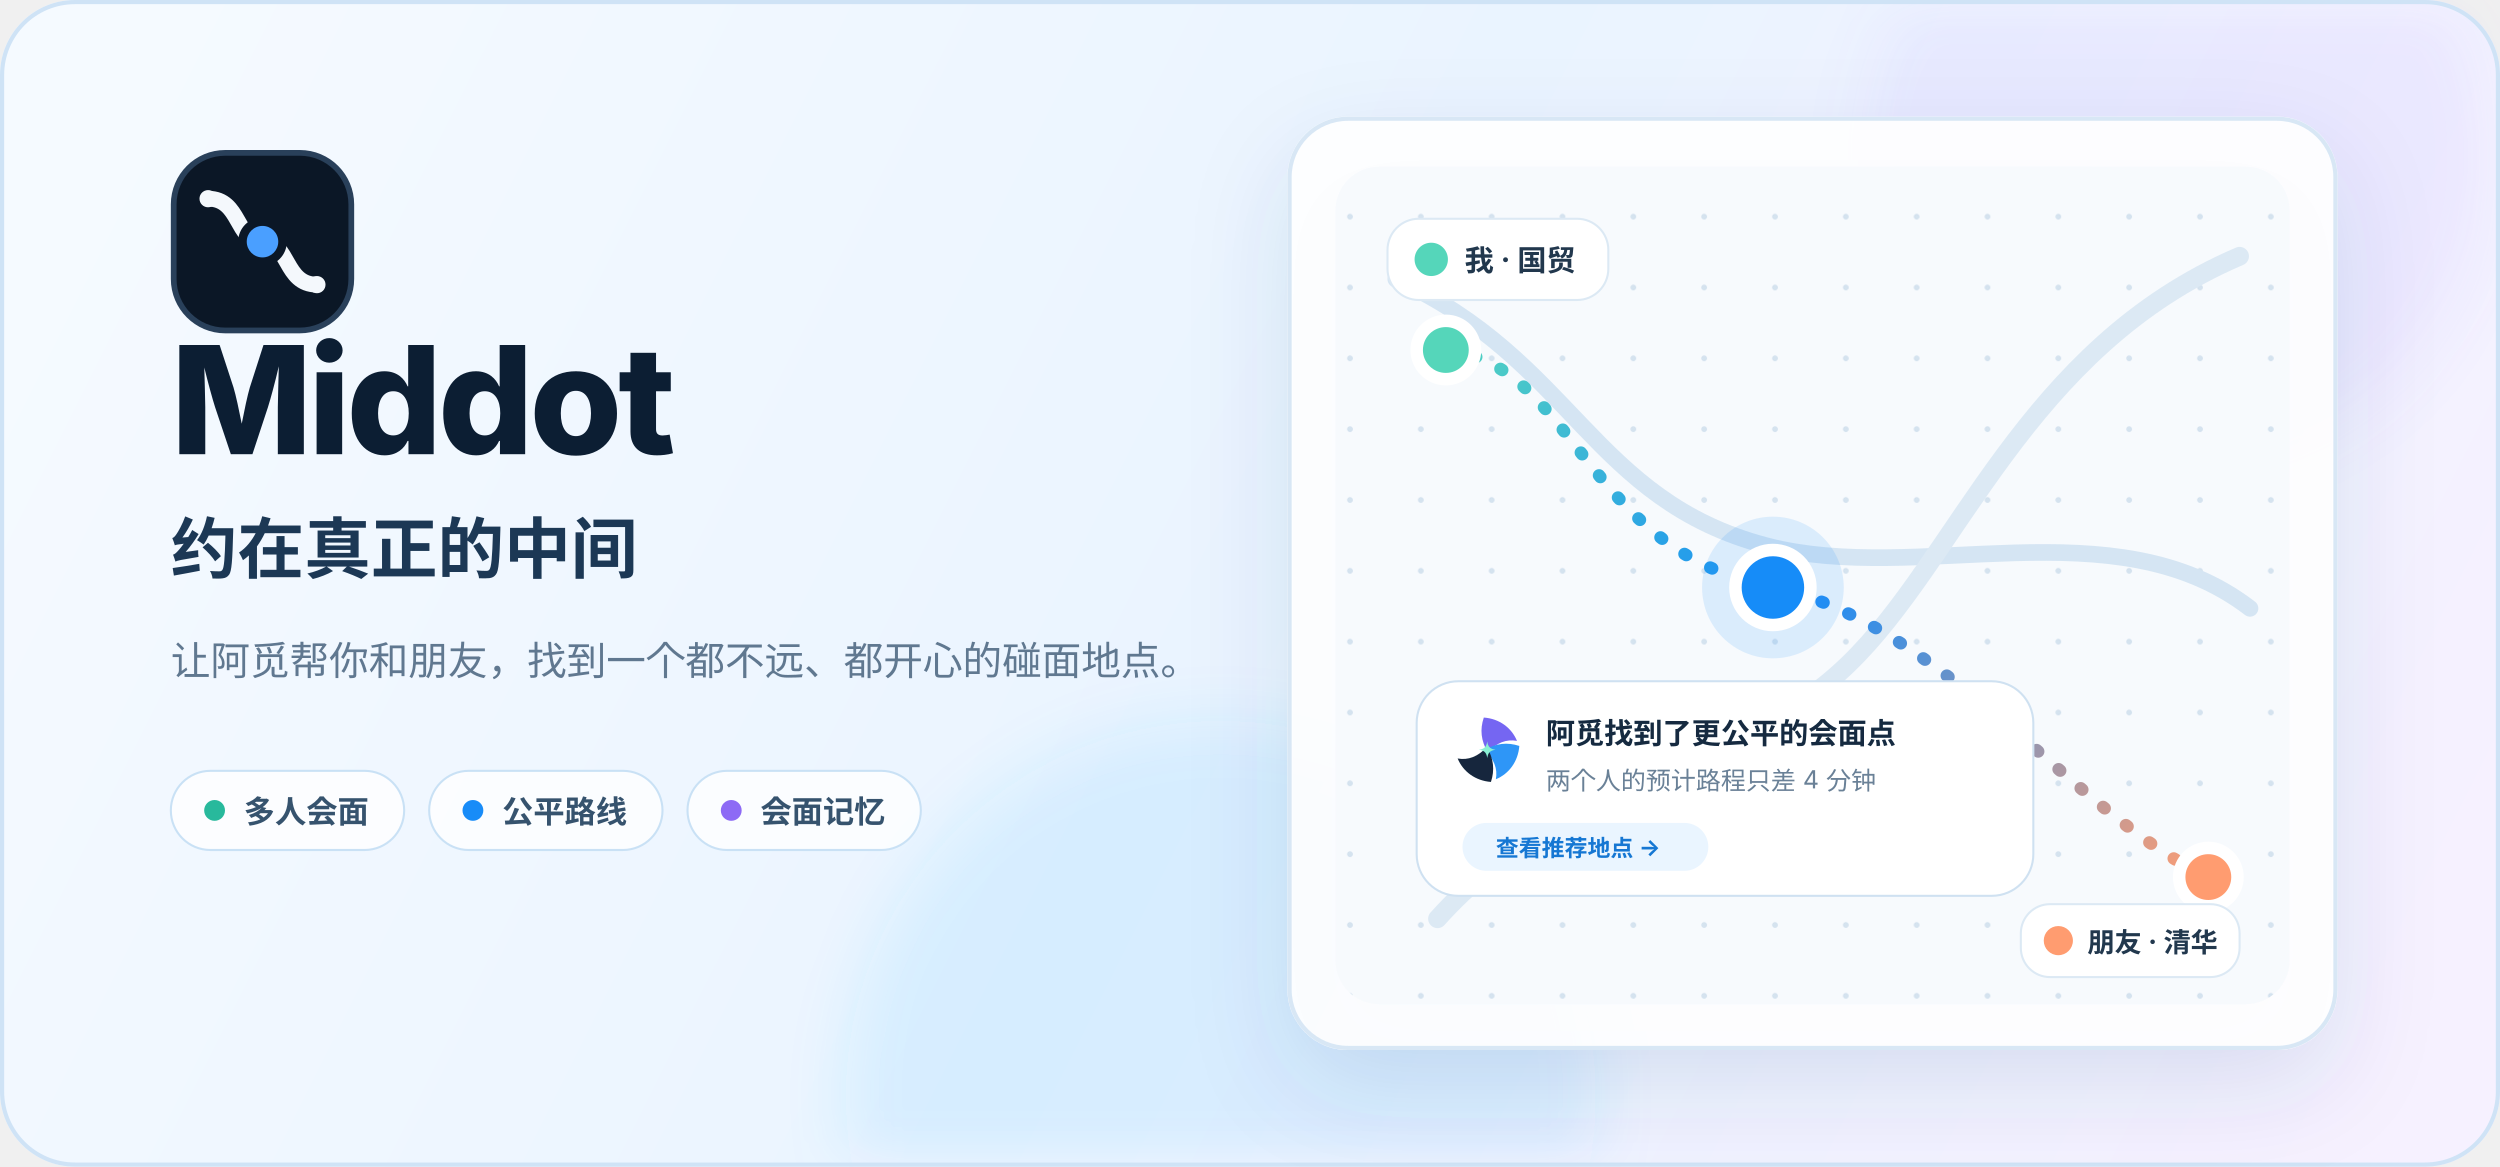
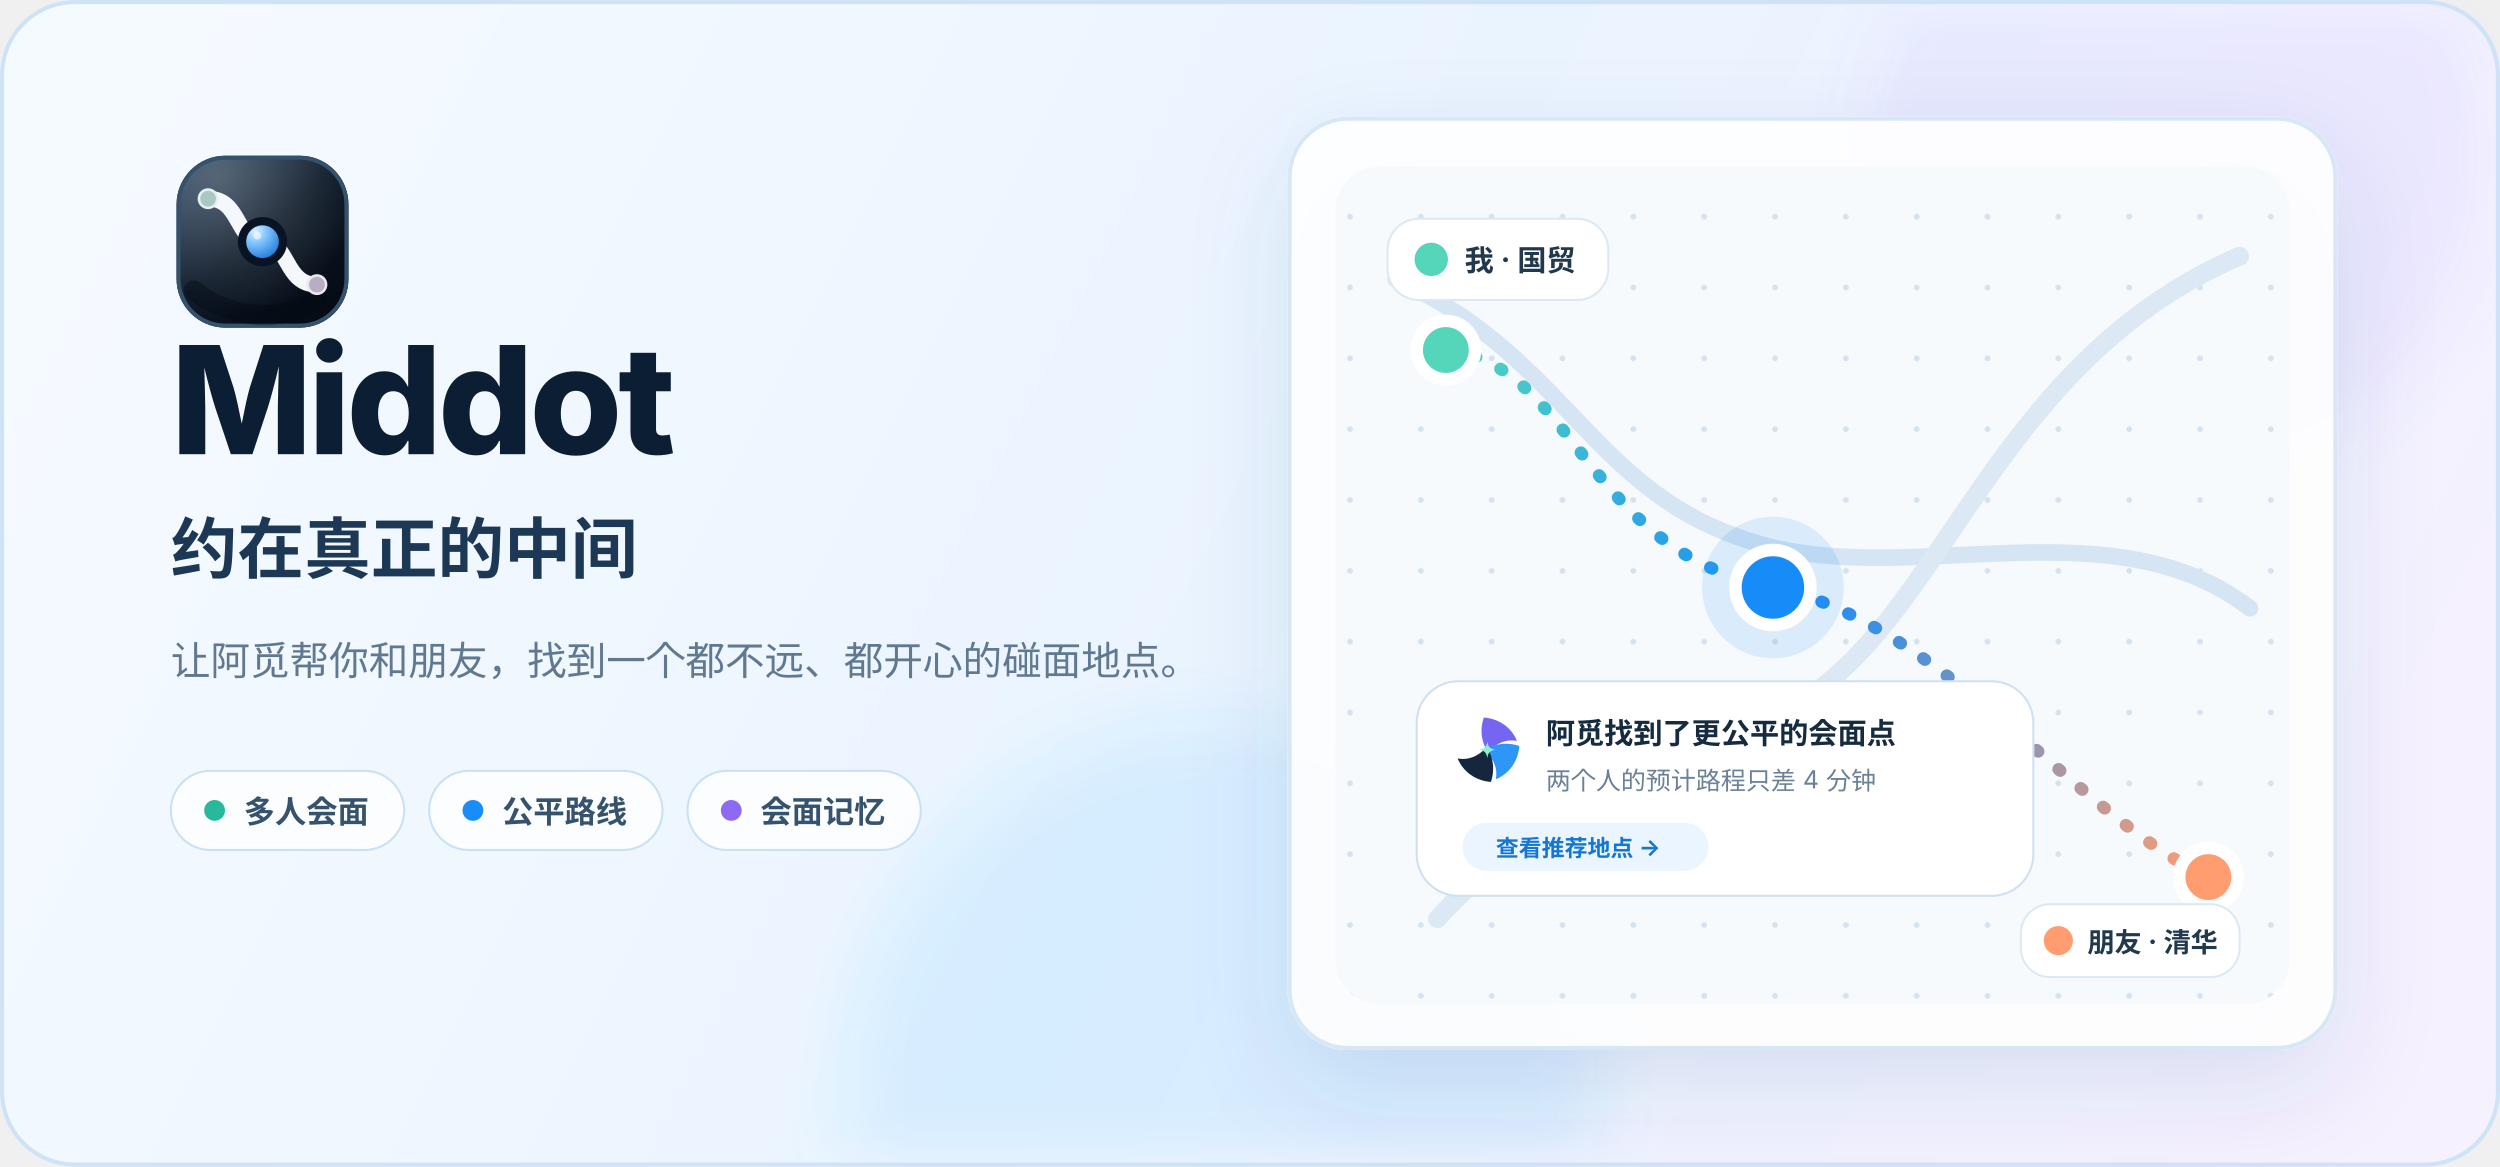
<svg xmlns="http://www.w3.org/2000/svg" width="1200" height="560" viewBox="0 0 1200 560" fill="none" role="img" aria-labelledby="title desc">
  <defs>
    <linearGradient id="bg" x1="70" y1="18" x2="1128" y2="548" gradientUnits="userSpaceOnUse">
      <stop stop-color="#F5FAFF" />
      <stop offset="0.5" stop-color="#EAF4FF" />
      <stop offset="1" stop-color="#F6F1FF" />
    </linearGradient>
    <linearGradient id="blue" x1="101" y1="70" x2="260" y2="259" gradientUnits="userSpaceOnUse">
      <stop stop-color="#6BC2FF" />
      <stop offset="0.5" stop-color="#1688F8" />
      <stop offset="1" stop-color="#005DCB" />
    </linearGradient>
+     <linearGradient id="midHeroBg" x1="7" y1="4" x2="57" y2="61" gradientUnits="userSpaceOnUse">
+       <stop stop-color="#203A55" />
+       <stop offset=".46" stop-color="#0B1726" />
+       <stop offset="1" stop-color="#040A12" />
+     </linearGradient>
+     <radialGradient id="midHeroGlass" cx="0" cy="0" r="1" gradientUnits="userSpaceOnUse" gradientTransform="translate(17 10) rotate(48) scale(49)">
+       <stop stop-color="white" stop-opacity=".26" />
+       <stop offset="1" stop-color="white" stop-opacity="0" />
+     </radialGradient>
+     <radialGradient id="midHeroCore" cx="0" cy="0" r="1" gradientUnits="userSpaceOnUse" gradientTransform="translate(29.5 28.5) rotate(51) scale(10)">
+       <stop stop-color="#DDF1FF" />
+       <stop offset=".4" stop-color="#83C4FF" />
+       <stop offset="1" stop-color="#247EDB" />
+     </radialGradient>
    <linearGradient id="ami" x1="16" y1="14" x2="52" y2="52" gradientUnits="userSpaceOnUse">
      <stop stop-color="#83BEFF" />
      <stop offset="0.48" stop-color="#3188F5" />
      <stop offset="1" stop-color="#6357D9" />
    </linearGradient>
    <linearGradient id="route" x1="707" y1="130" x2="1050" y2="432" gradientUnits="userSpaceOnUse">
      <stop stop-color="#57D8BC" />
      <stop offset="0.48" stop-color="#188CF8" />
      <stop offset="1" stop-color="#FF9D72" />
    </linearGradient>
    <filter id="shadow" x="-40" y="-40" width="1280" height="660" filterUnits="userSpaceOnUse">
      <feDropShadow dx="0" dy="18" stdDeviation="24" flood-color="#1B4F8A" flood-opacity="0.12" />
    </filter>
    <filter id="soft" x="-50%" y="-50%" width="200%" height="200%">
      <feGaussianBlur stdDeviation="14" />
    </filter>
    <pattern id="grid" width="34" height="34" patternUnits="userSpaceOnUse">
      <circle cx="2" cy="2" r="1.4" fill="#B7CDE3" fill-opacity="0.52" />
    </pattern>
  </defs>
  <rect width="1200" height="560" rx="36" fill="url(#bg)" />
  <circle cx="1045" cy="75" r="150" fill="#9B7BFF" fill-opacity="0.09" filter="url(#soft)" />
  <circle cx="586" cy="526" r="180" fill="#36B8FF" fill-opacity="0.11" filter="url(#soft)" />
  <rect x="1" y="1" width="1198" height="558" rx="35" stroke="#CFE3F6" stroke-width="2" />
  <g transform="translate(82 72) scale(1.375)">
-     <rect x="1" y="1" width="62" height="62" rx="18" fill="#0B1726" />
-     <rect x="1" y="1" width="62" height="62" rx="18" stroke="#29405A" stroke-width="2" />
+     <rect x="2" y="2" width="60" height="60" rx="17" fill="url(#midHeroBg)" />
+     <rect x="2.7" y="2.7" width="58.6" height="58.6" rx="16.3" fill="url(#midHeroGlass)" />
+     <rect x="2.7" y="2.7" width="58.6" height="58.6" rx="16.3" stroke="#35516B" stroke-width="1.4" />
+     <path d="M8 49C17 57 37 62 51 52" stroke="#020811" stroke-opacity=".4" stroke-width="7" stroke-linecap="round" />
    <path d="M13 17C24.5 17 22.5 32 32 32C41.5 32 39.5 47 51 47" stroke="#F4F8FC" stroke-width="5.5" stroke-linecap="round" />
-     <circle cx="13" cy="17" r="3" fill="#F4F8FC" />
-     <circle cx="51" cy="47" r="3" fill="#F4F8FC" />
-     <circle cx="32" cy="32" r="8.5" fill="#0B1726" />
-     <circle cx="32" cy="32" r="5.5" fill="#4A9FFF" />
+     <circle cx="13" cy="17" r="3.2" fill="#A9C7C3" stroke="#E4F0EE" stroke-width=".9" />
+     <circle cx="51" cy="47" r="3.2" fill="#B6AFC4" stroke="#ECE8F1" stroke-width=".9" />
+     <circle cx="32" cy="32" r="8.6" fill="#081423" />
+     <circle cx="32" cy="32" r="5.7" fill="url(#midHeroCore)" />
+     <circle cx="30.2" cy="29.9" r="1.35" fill="white" fill-opacity=".55" />
  </g>
  <text x="82" y="218" fill="#0C1E33" font-family="Inter, -apple-system, BlinkMacSystemFont, 'Segoe UI', sans-serif" font-size="72" font-weight="760" letter-spacing="-2">Middot</text>
  <text x="82" y="275" fill="#1C3855" font-family="Inter, -apple-system, BlinkMacSystemFont, 'PingFang SC', sans-serif" font-size="32" font-weight="650">约在真正的中间</text>
  <text x="82" y="324" fill="#607890" font-family="Inter, -apple-system, BlinkMacSystemFont, 'PingFang SC', sans-serif" font-size="19">让阿觅帮你和朋友，找到一个都不远、都开心的碰面地点。</text>
  <g font-family="Inter, -apple-system, BlinkMacSystemFont, 'PingFang SC', sans-serif" font-size="15" font-weight="620">
    <rect x="82" y="370" width="112" height="38" rx="19" fill="white" fill-opacity="0.78" stroke="#C9E1F5" />
    <circle cx="103" cy="389" r="5" fill="#28B99C" />
    <text x="117" y="395" fill="#36536E">多人会面</text>
    <rect x="206" y="370" width="112" height="38" rx="19" fill="white" fill-opacity="0.78" stroke="#C9E1F5" />
    <circle cx="227" cy="389" r="5" fill="#188CF8" />
    <text x="241" y="395" fill="#36536E">公平路线</text>
    <rect x="330" y="370" width="112" height="38" rx="19" fill="white" fill-opacity="0.78" stroke="#C9E1F5" />
    <circle cx="351" cy="389" r="5" fill="#8D6AF5" />
    <text x="365" y="395" fill="#36536E">会面记忆</text>
  </g>
  <g filter="url(#shadow)">
    <rect x="618" y="56" width="504" height="448" rx="29" fill="white" fill-opacity="0.9" />
    <rect x="619" y="57" width="502" height="446" rx="28" stroke="#D8E7F5" stroke-width="2" />
    <rect x="641" y="80" width="458" height="402" rx="21" fill="#F7FAFD" />
    <rect x="641" y="80" width="458" height="402" rx="21" fill="url(#grid)" />
    <path d="M670 134C755 173 764 240 848 262C921 281 1015 242 1080 292" stroke="#D5E5F3" stroke-width="8" stroke-linecap="round" />
    <path d="M690 441C752 372 831 373 887 319C940 268 972 167 1075 123" stroke="#DCE9F4" stroke-width="9" stroke-linecap="round" />
    <path d="M694 168C755 174 761 264 848 281C933 298 996 392 1060 421" stroke="url(#route)" stroke-width="6" stroke-linecap="round" stroke-dasharray="1 13" />
    <circle cx="694" cy="168" r="14" fill="#55D6BA" stroke="white" stroke-width="6" />
    <circle cx="1060" cy="421" r="14" fill="#FF9C70" stroke="white" stroke-width="6" />
    <circle cx="851" cy="282" r="34" fill="#188CF8" fill-opacity="0.13" />
    <circle cx="851" cy="282" r="18" fill="#188CF8" stroke="white" stroke-width="6" />
    <g transform="translate(666 105)" font-family="Inter, -apple-system, BlinkMacSystemFont, 'PingFang SC', sans-serif">
      <rect width="106" height="39" rx="15" fill="white" stroke="#DCE9F4" />
      <circle cx="21" cy="19.5" r="8" fill="#55D6BA" />
      <text x="37" y="25" fill="#20374E" font-size="14" font-weight="650">我 · 国贸</text>
    </g>
    <g transform="translate(970 434)" font-family="Inter, -apple-system, BlinkMacSystemFont, 'PingFang SC', sans-serif">
      <rect width="105" height="35" rx="14" fill="white" stroke="#DCE9F4" />
      <circle cx="18" cy="17.5" r="7" fill="#FF9C70" />
      <text x="32" y="23" fill="#20374E" font-size="13" font-weight="650">朋友 · 清华</text>
    </g>
    <g transform="translate(680 327)" font-family="Inter, -apple-system, BlinkMacSystemFont, 'PingFang SC', sans-serif">
      <rect width="296" height="103" rx="20" fill="white" stroke="#CFE1F1" />
      <g transform="translate(15 14) scale(.59)">
        <path d="M29.2 5.8C41.8 6.7 51.8 14.1 56.2 24.8C47.6 23.2 39.7 26.2 32.4 34.1C26.9 24.6 25.9 15.6 29.2 5.8Z" fill="#7566F2" />
        <path d="M58.1 28.9C57.1 41.6 49.7 51.6 39 56C40.6 47.4 37.5 39.5 29.7 32.2C39.2 26.7 48.3 25.7 58.1 28.9Z" fill="#2D96F7" />
        <path d="M35 58.2C22.3 57.2 12.3 49.8 7.9 39.1C16.5 40.7 24.4 37.6 31.7 29.8C37.2 39.3 38.2 48.4 35 58.2Z" fill="#14283E" />
        <path d="M32 25.2C32.65 29.7 34.3 31.35 38.8 32C34.3 32.65 32.65 34.3 32 38.8C31.35 34.3 29.7 32.65 25.2 32C29.7 31.35 31.35 29.7 32 25.2Z" fill="#8AF0D3" />
      </g>
      <text x="62" y="30" fill="#122A41" font-size="14" font-weight="720">阿觅找到了更公平的会面点</text>
      <text x="62" y="52" fill="#6A8197" font-size="12">两个人的预计路程只差 4 分钟</text>
      <rect x="22" y="68" width="118" height="23" rx="11.5" fill="#EAF5FF" />
      <text x="38" y="84" fill="#1477D3" font-size="11" font-weight="650">查看推荐地点 →</text>
    </g>
  </g>
</svg>
